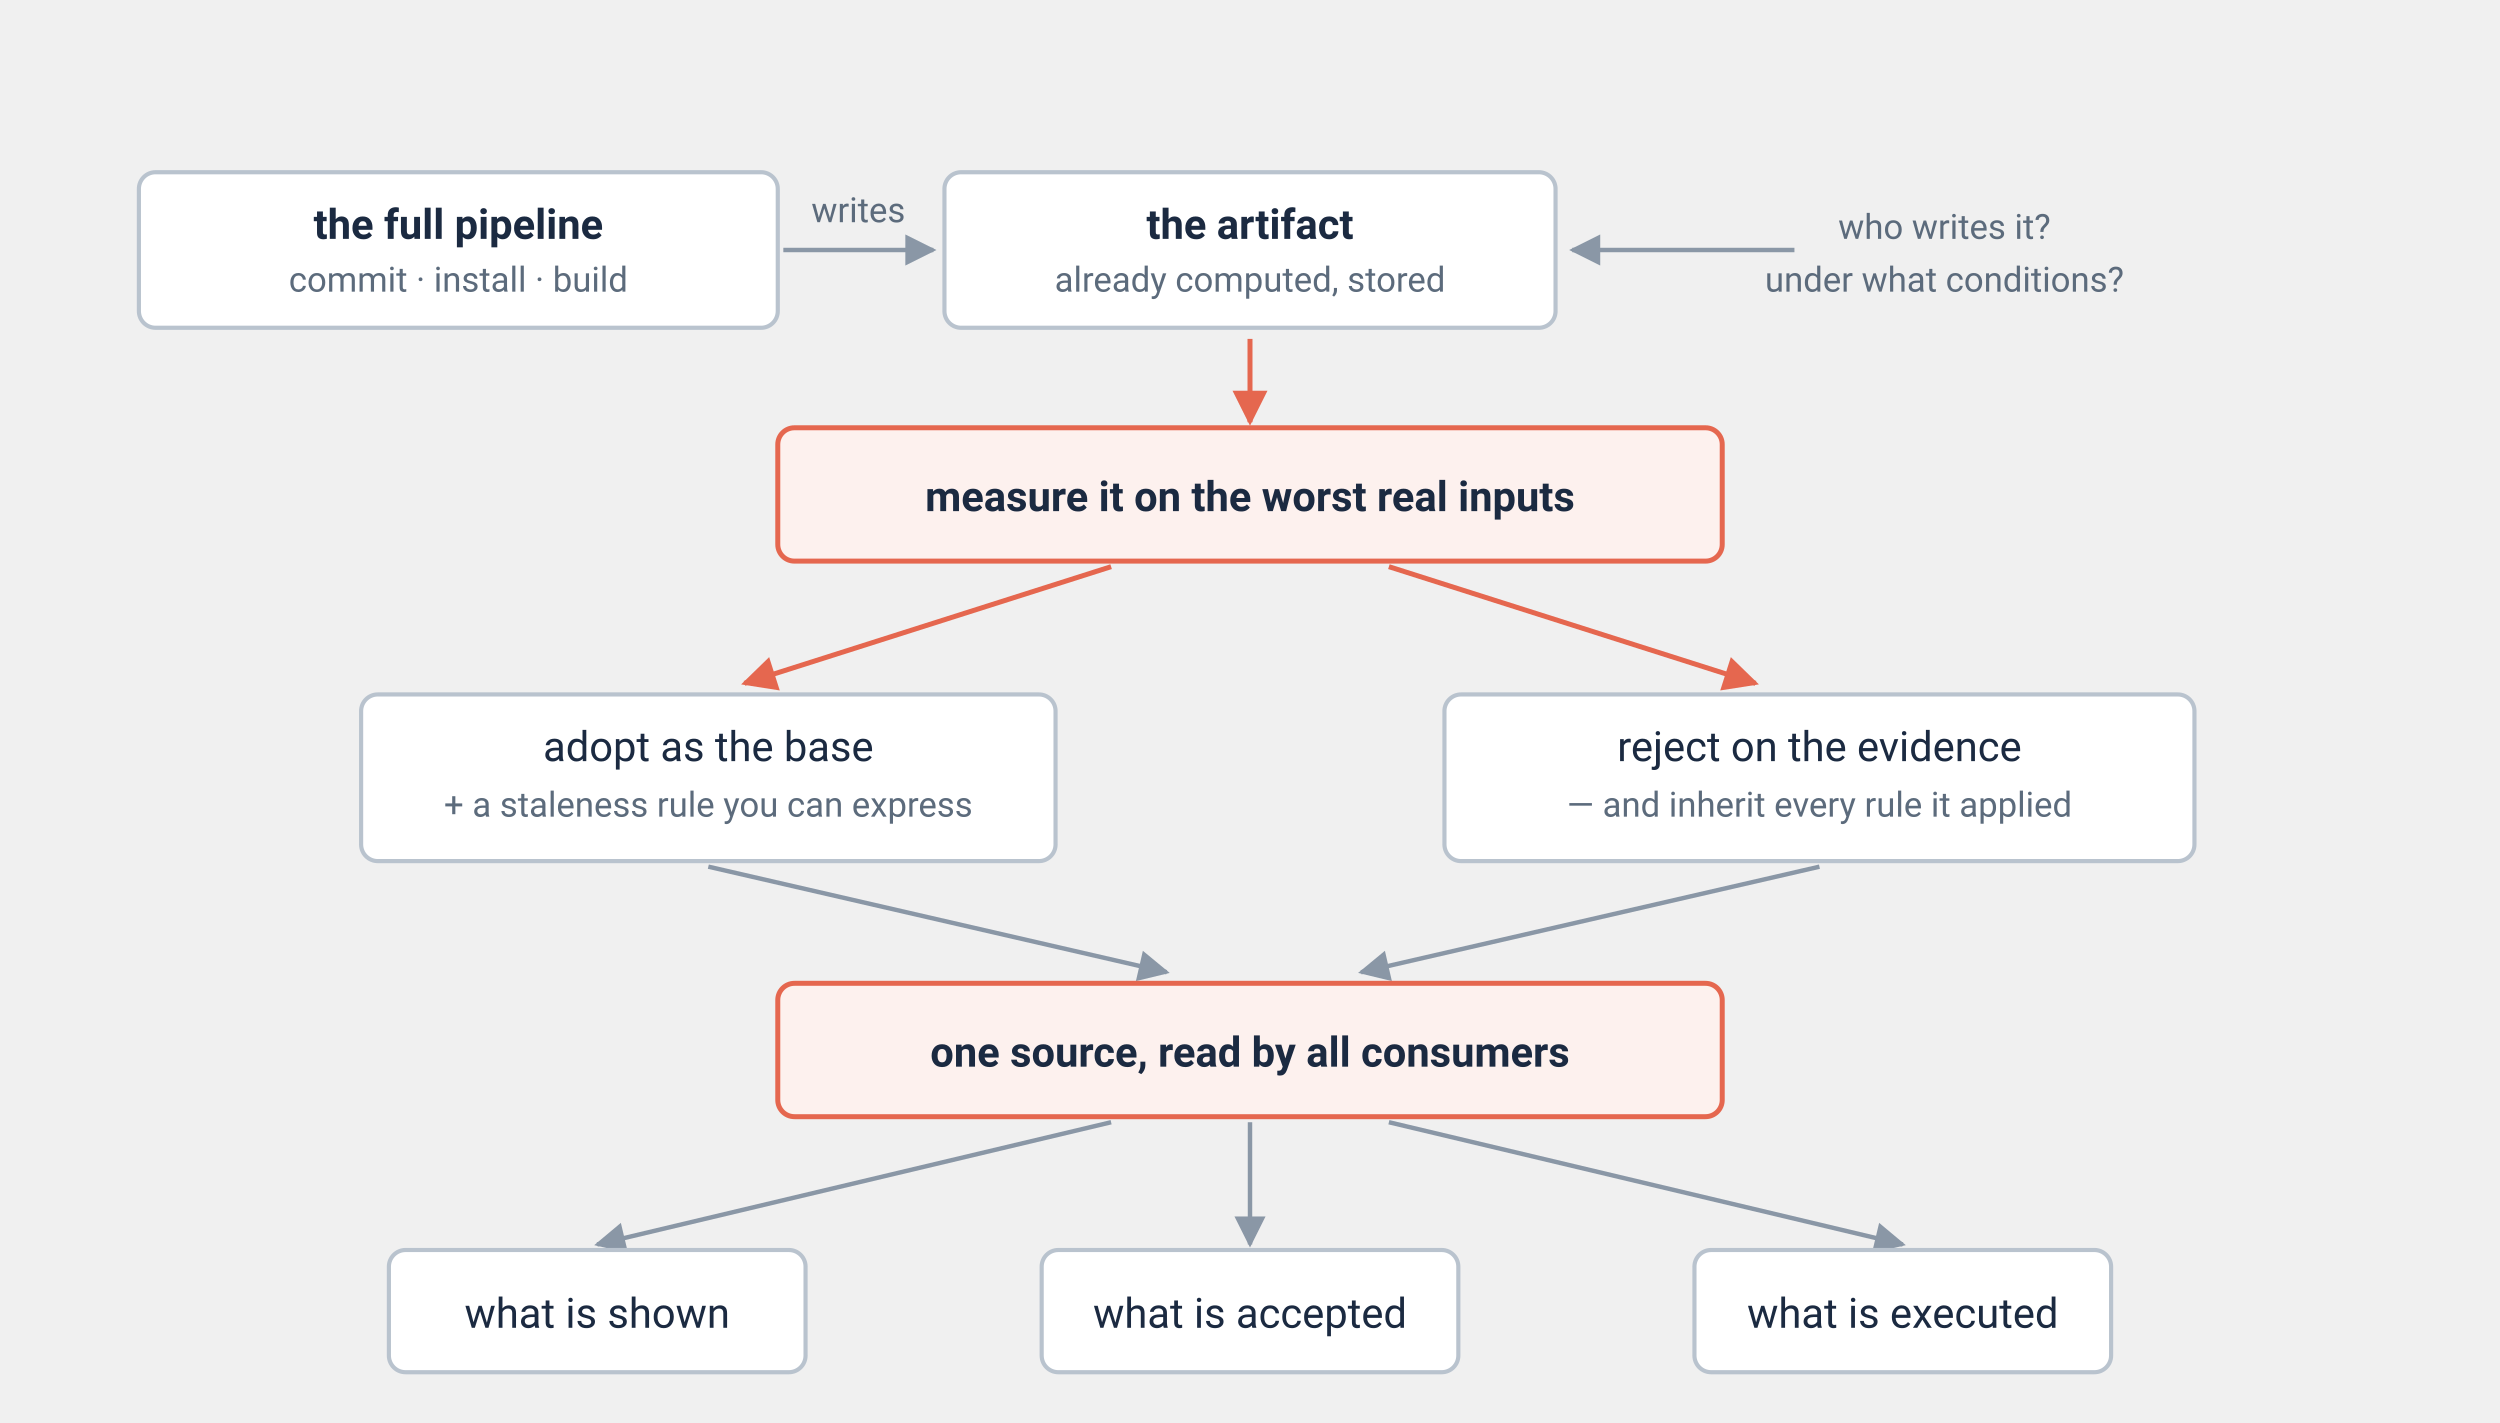
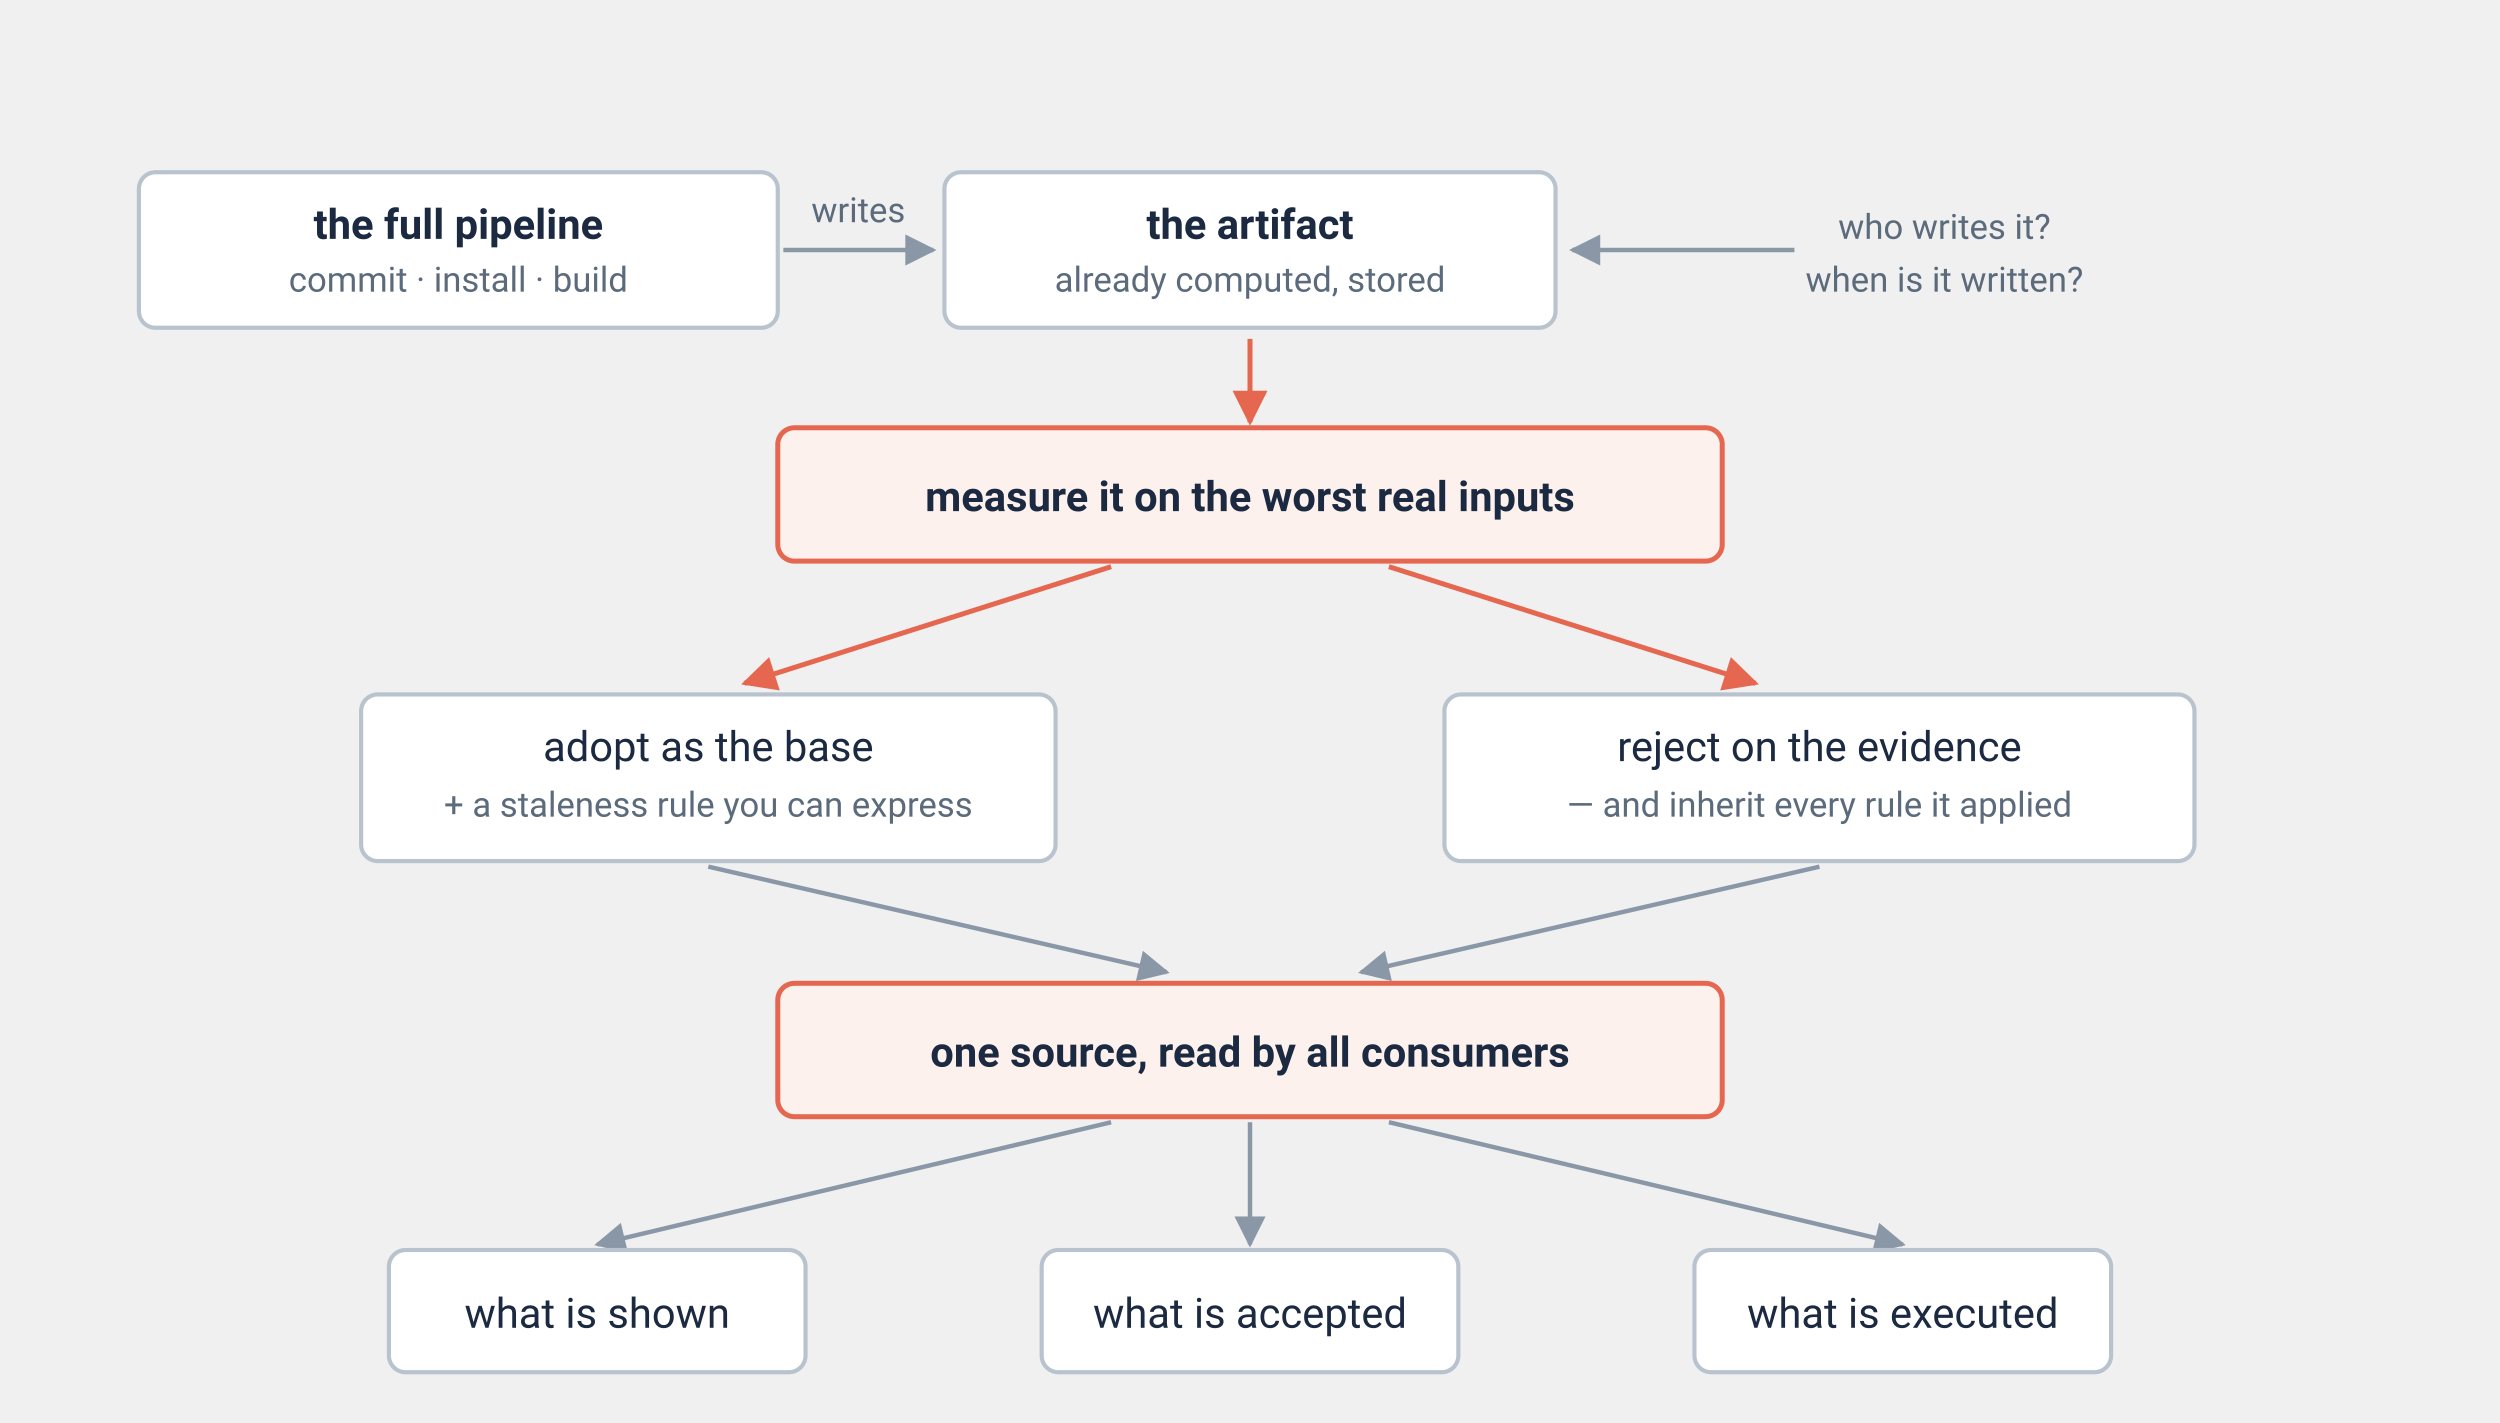
<svg xmlns="http://www.w3.org/2000/svg" viewBox="0 0 900 512" width="900" height="512" role="img" aria-label="Inventory the artifact the full pipeline already wrote, measure it on the worst real inputs, and let the measurement decide whether to adopt or reject it — then one source feeds every consumer">
  <defs>
    <marker id="a" viewBox="0 0 10 10" refX="9" refY="5" markerWidth="7" markerHeight="7" orient="auto-start-reverse">
      <path d="M0 0 L10 5 L0 10 z" fill="#8a97a6" />
    </marker>
    <marker id="aa" viewBox="0 0 10 10" refX="9" refY="5" markerWidth="7" markerHeight="7" orient="auto-start-reverse">
      <path d="M0 0 L10 5 L0 10 z" fill="#e5674f" />
    </marker>
  </defs>
  <style>
    .b { fill: #ffffff; stroke: #b9c3ce; stroke-width: 1.5; rx: 6; }
    .ba { fill: #fdf1ee; stroke: #e5674f; stroke-width: 1.8; rx: 6; }
    .t { fill: #1b2a41; font: 15px ui-sans-serif, system-ui, -apple-system, "Segoe UI", Roboto, sans-serif; text-anchor: middle; }
    .ts { fill: #5c6b7c; font: 12.5px ui-sans-serif, system-ui, -apple-system, "Segoe UI", Roboto, sans-serif; text-anchor: middle; }
    .tb { fill: #1b2a41; font: 600 15px ui-sans-serif, system-ui, -apple-system, "Segoe UI", Roboto, sans-serif; text-anchor: middle; }
    .l { stroke: #8a97a6; stroke-width: 1.6; fill: none; marker-end: url(#a); }
    .la { stroke: #e5674f; stroke-width: 1.8; fill: none; marker-end: url(#aa); }
  </style>
  <rect class="b" x="50" y="62" width="230" height="56" />
  <text class="tb" x="165" y="86">the full pipeline</text>
  <text class="ts" x="165" y="105">commit · install · build</text>
  <path class="l" d="M282 90 H336" />
  <text class="ts" x="309" y="80">writes</text>
  <rect class="b" x="340" y="62" width="220" height="56" />
  <text class="tb" x="450" y="86">the artifact</text>
  <text class="ts" x="450" y="105">already computed, stored</text>
  <text class="ts" x="700" y="86">who writes it?</text>
-   <text class="ts" x="700" y="105">under what conditions?</text>
+   <text class="ts" x="700" y="105">when is it written?</text>
  <path class="l" d="M646 90 H566" />
  <path class="la" d="M450 122 V152" />
  <rect class="ba" x="280" y="154" width="340" height="48" />
  <text class="tb" x="450" y="184">measure it on the worst real inputs</text>
  <path class="la" d="M400 204 L268 246" />
  <path class="la" d="M500 204 L632 246" />
  <rect class="b" x="130" y="250" width="250" height="60" />
  <text class="t" x="255" y="274">adopt as the base</text>
  <text class="ts" x="255" y="294">+ a staleness rule you can express</text>
  <rect class="b" x="520" y="250" width="270" height="60" />
  <text class="t" x="655" y="274">reject on the evidence</text>
  <text class="ts" x="655" y="294">— and inherit every rule it applied</text>
  <path class="l" d="M255 312 L420 350" />
  <path class="l" d="M655 312 L490 350" />
  <rect class="ba" x="280" y="354" width="340" height="48" />
  <text class="tb" x="450" y="384">one source, read by all consumers</text>
  <path class="l" d="M400 404 L215 448" />
  <path class="l" d="M450 404 V448" />
  <path class="l" d="M500 404 L685 448" />
  <rect class="b" x="140" y="450" width="150" height="44" />
  <text class="t" x="215" y="478">what is shown</text>
  <rect class="b" x="375" y="450" width="150" height="44" />
  <text class="t" x="450" y="478">what is accepted</text>
  <rect class="b" x="610" y="450" width="150" height="44" />
  <text class="t" x="685" y="478">what is executed</text>
</svg>
